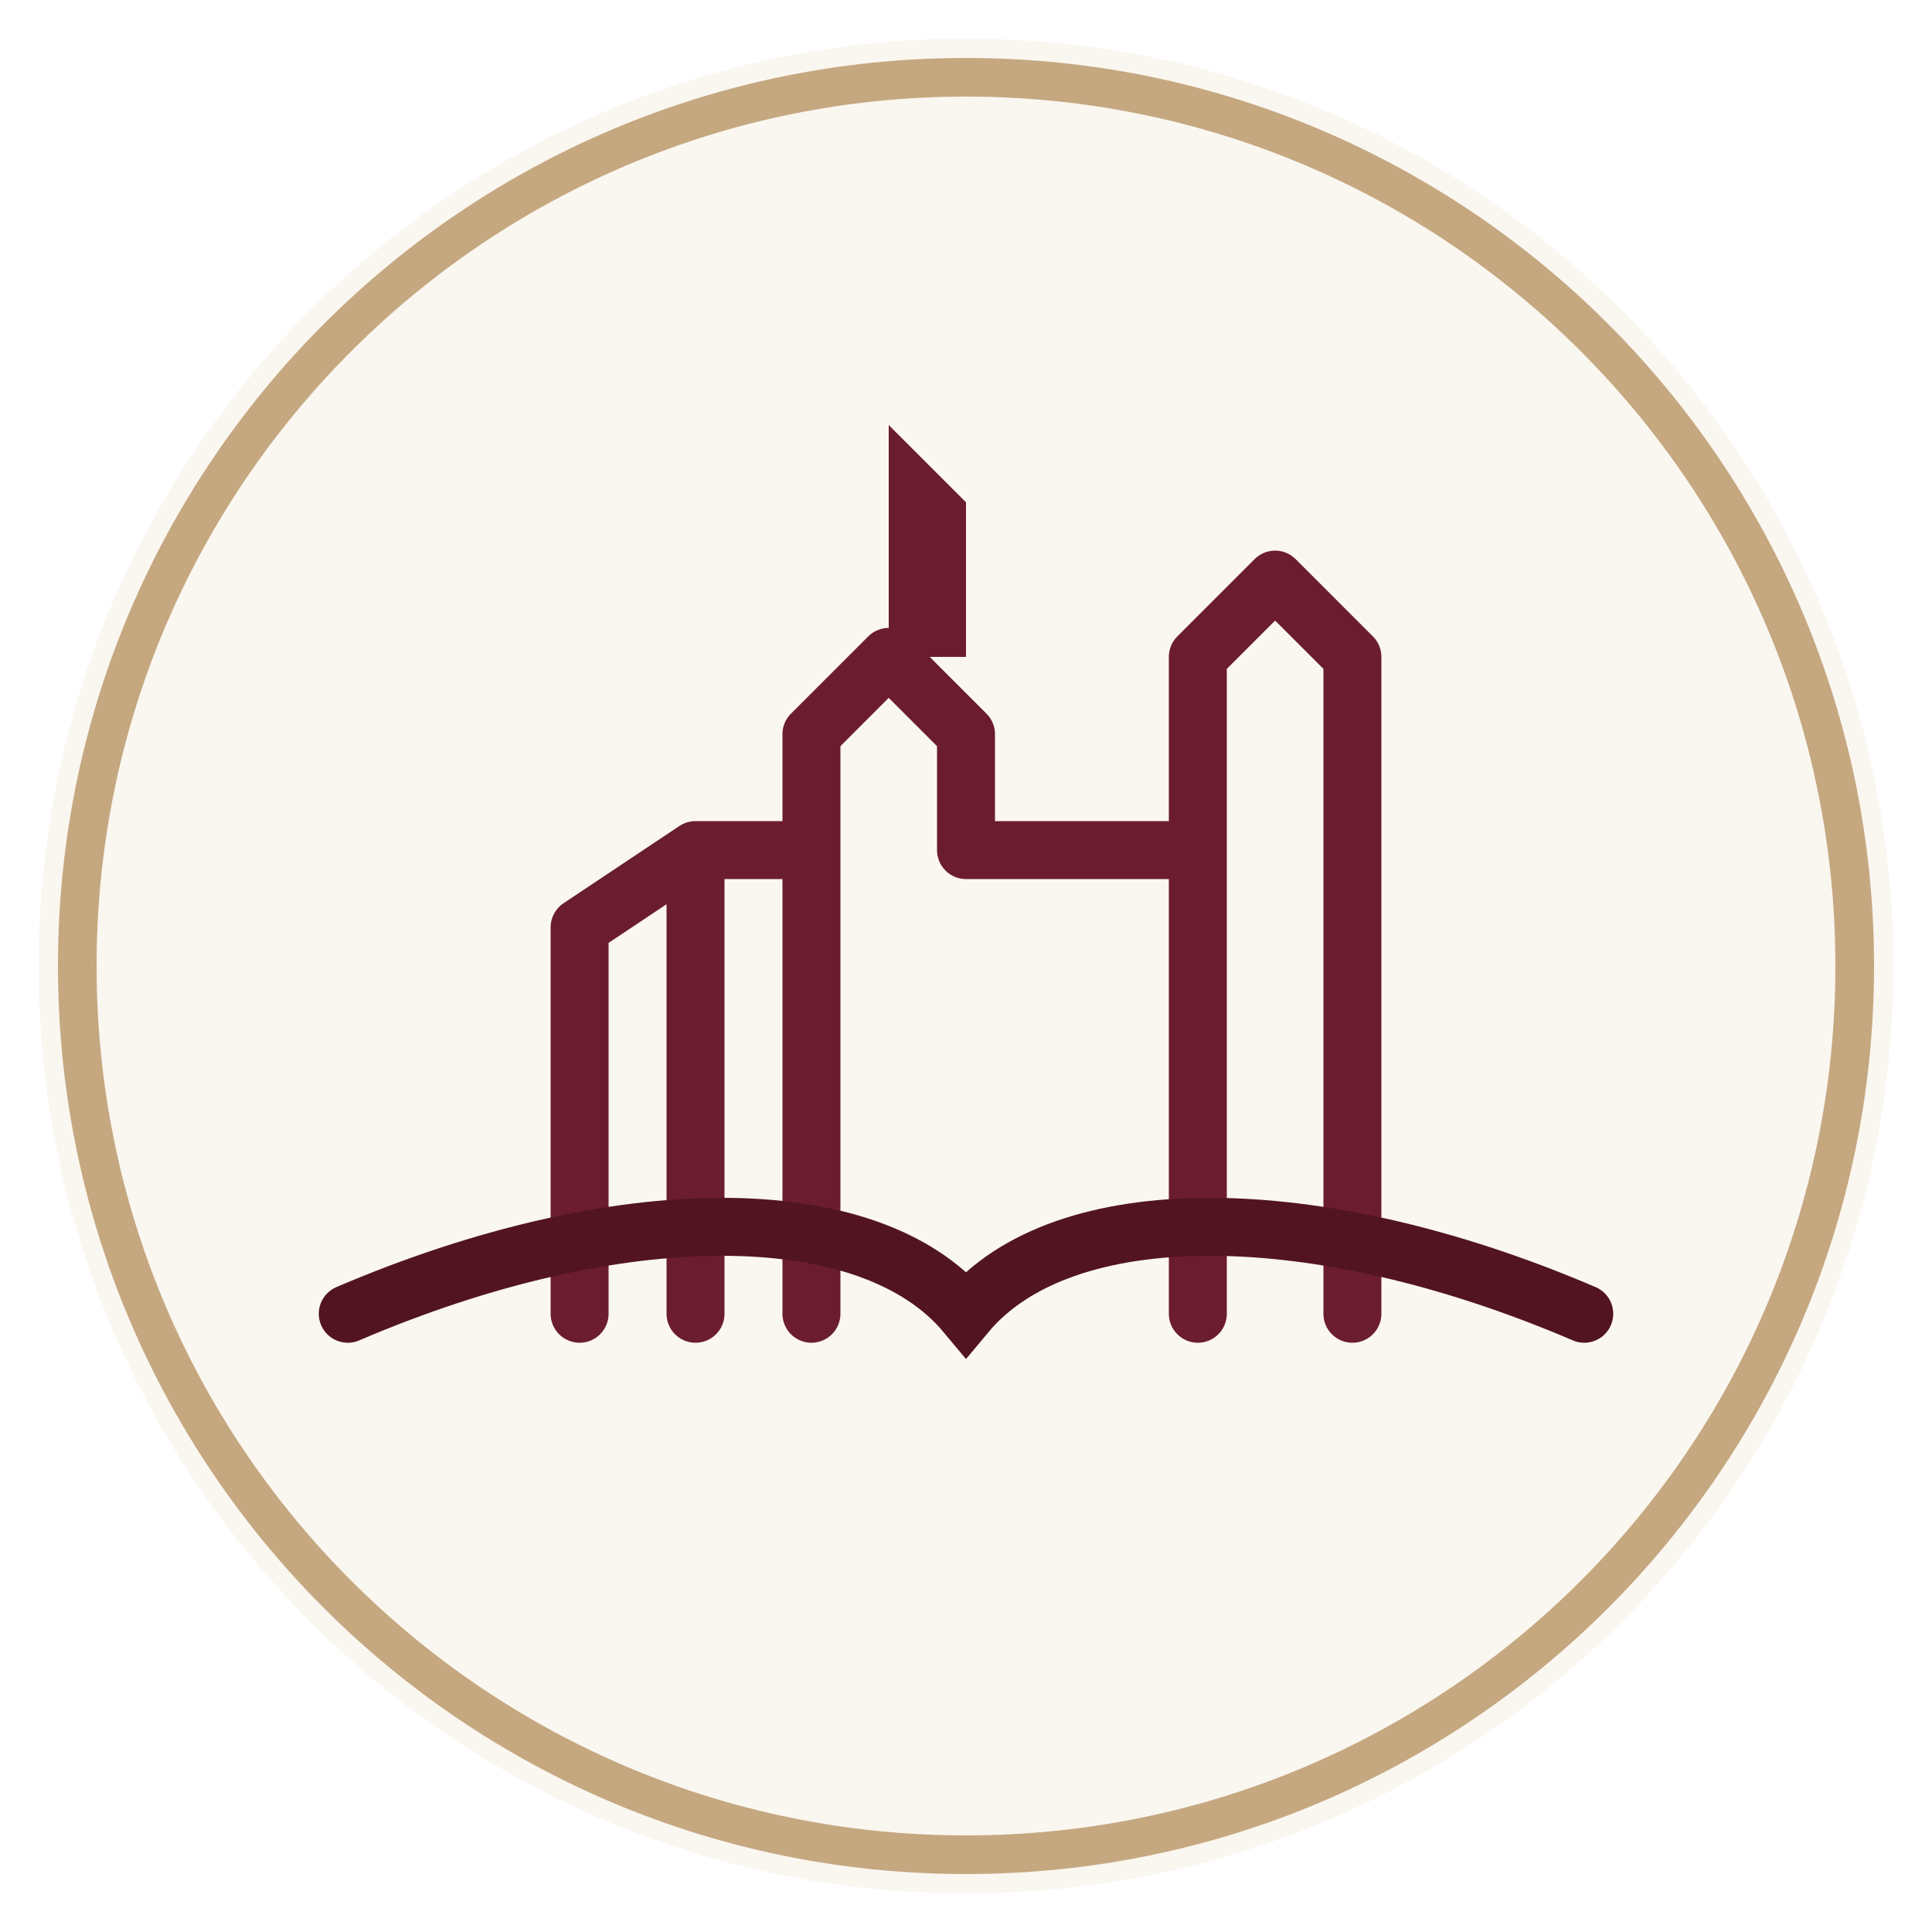
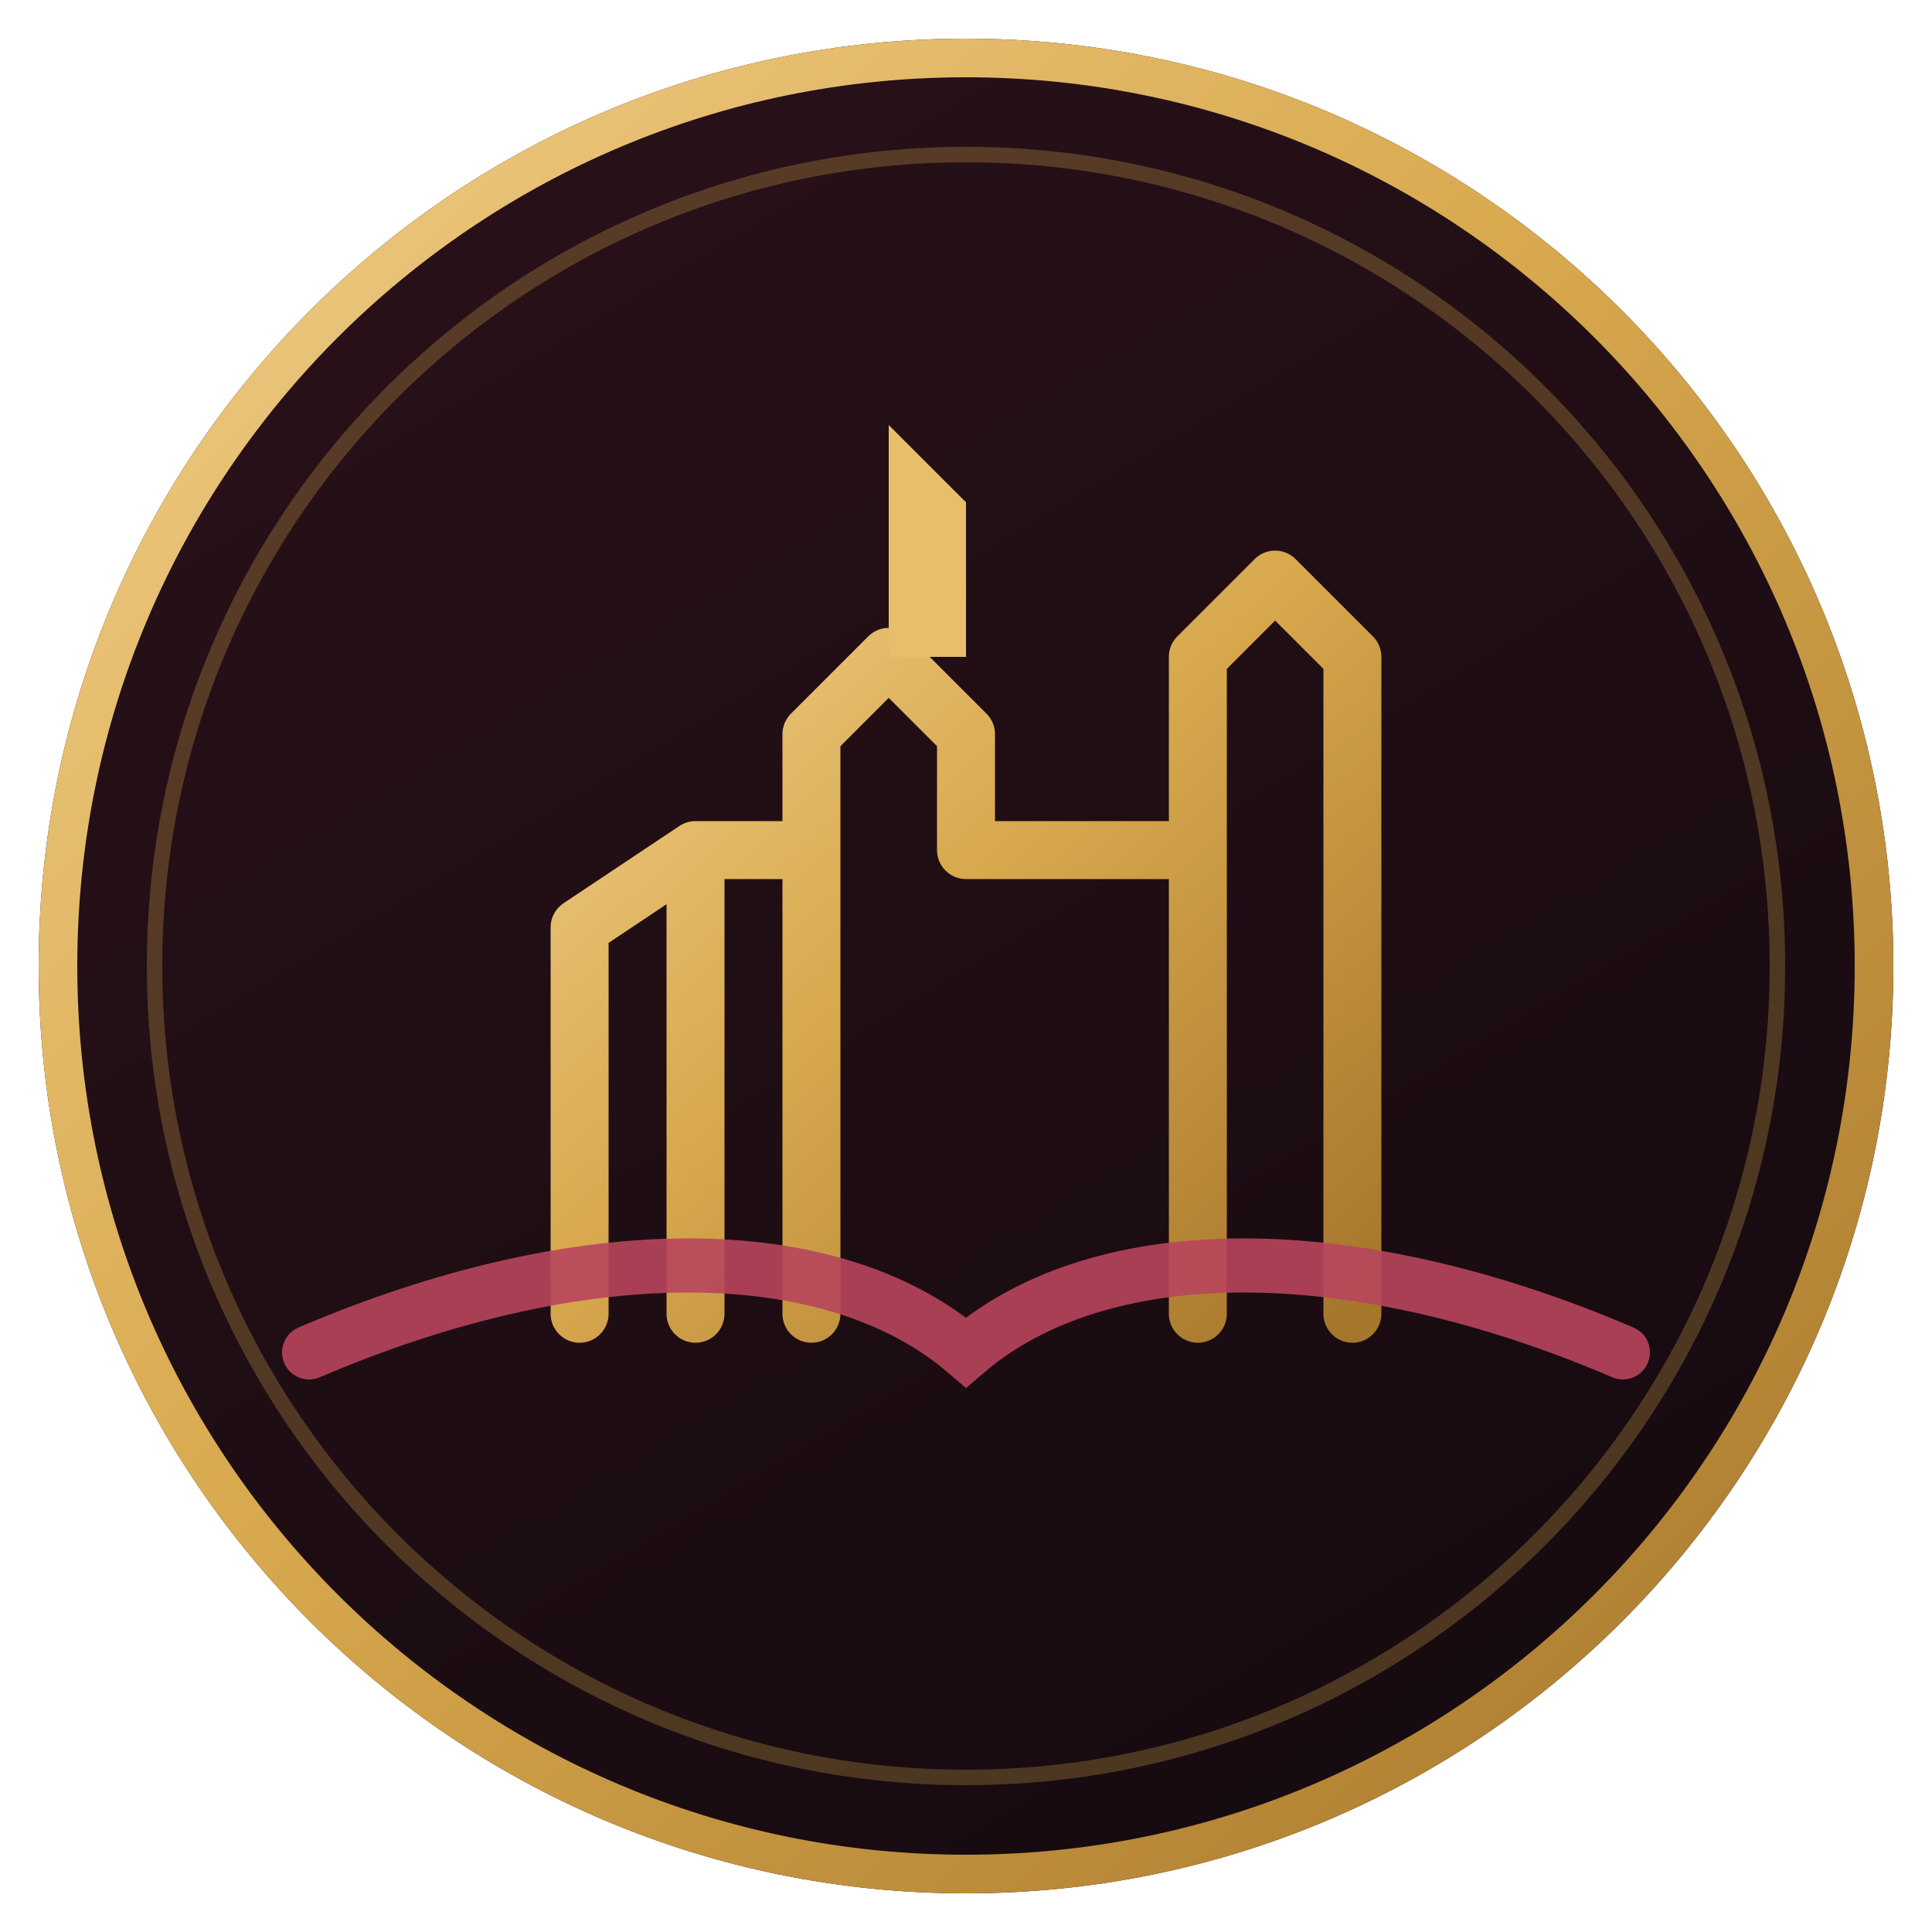
<svg xmlns="http://www.w3.org/2000/svg" viewBox="0 0 100 100" width="100" height="100">
-   <circle cx="50" cy="50" r="48" fill="#FAF6F0" />
-   <circle cx="50" cy="50" r="46" fill="none" stroke="#C5A880" stroke-width="2" />
-   <g stroke="#6B1D2F" stroke-width="3" stroke-linecap="round" stroke-linejoin="round" fill="none">
+   <defs>
+     <linearGradient id="ring" x1="0" y1="0" x2="1" y2="1">
+       <stop offset="0%" stop-color="#F0CE8A" />
+       <stop offset="45%" stop-color="#D8A94E" />
+       <stop offset="100%" stop-color="#A6762C" />
+     </linearGradient>
+     <linearGradient id="field" x1="0.2" y1="0" x2="0.8" y2="1">
+       <stop offset="0%" stop-color="#2A1119" />
+       <stop offset="100%" stop-color="#140A0F" />
+     </linearGradient>
+   </defs>
+   <circle cx="50" cy="50" r="48" fill="url(#field)" />
+   <circle cx="50" cy="50" r="47" fill="none" stroke="url(#ring)" stroke-width="2" />
+   <circle cx="50" cy="50" r="42" fill="none" stroke="#D8A94E" stroke-opacity="0.28" stroke-width="0.8" />
+   <g stroke="url(#ring)" stroke-width="3" stroke-linecap="round" stroke-linejoin="round" fill="none">
    <path d="M30 68V48l6-4v24M36 44h6v24M42 44v-6l4-4 4 4v6M50 44h12v24M62 44V34l4-4 4 4v34" />
  </g>
-   <path d="M46 34V22l4 4v8z" fill="#6B1D2F" />
-   <path d="M18 68c14-6 27-6 32 0 5-6 18-6 32 0" stroke="#521422" stroke-width="3" stroke-linecap="round" fill="none" />
+   <path d="M46 34V22l4 4v8z" fill="#E8BE6B" />
+   <path d="M16 70c14-6 27-6 34 0 7-6 20-6 34 0" stroke="#B8455C" stroke-width="2.8" stroke-linecap="round" fill="none" opacity="0.9" />
</svg>
